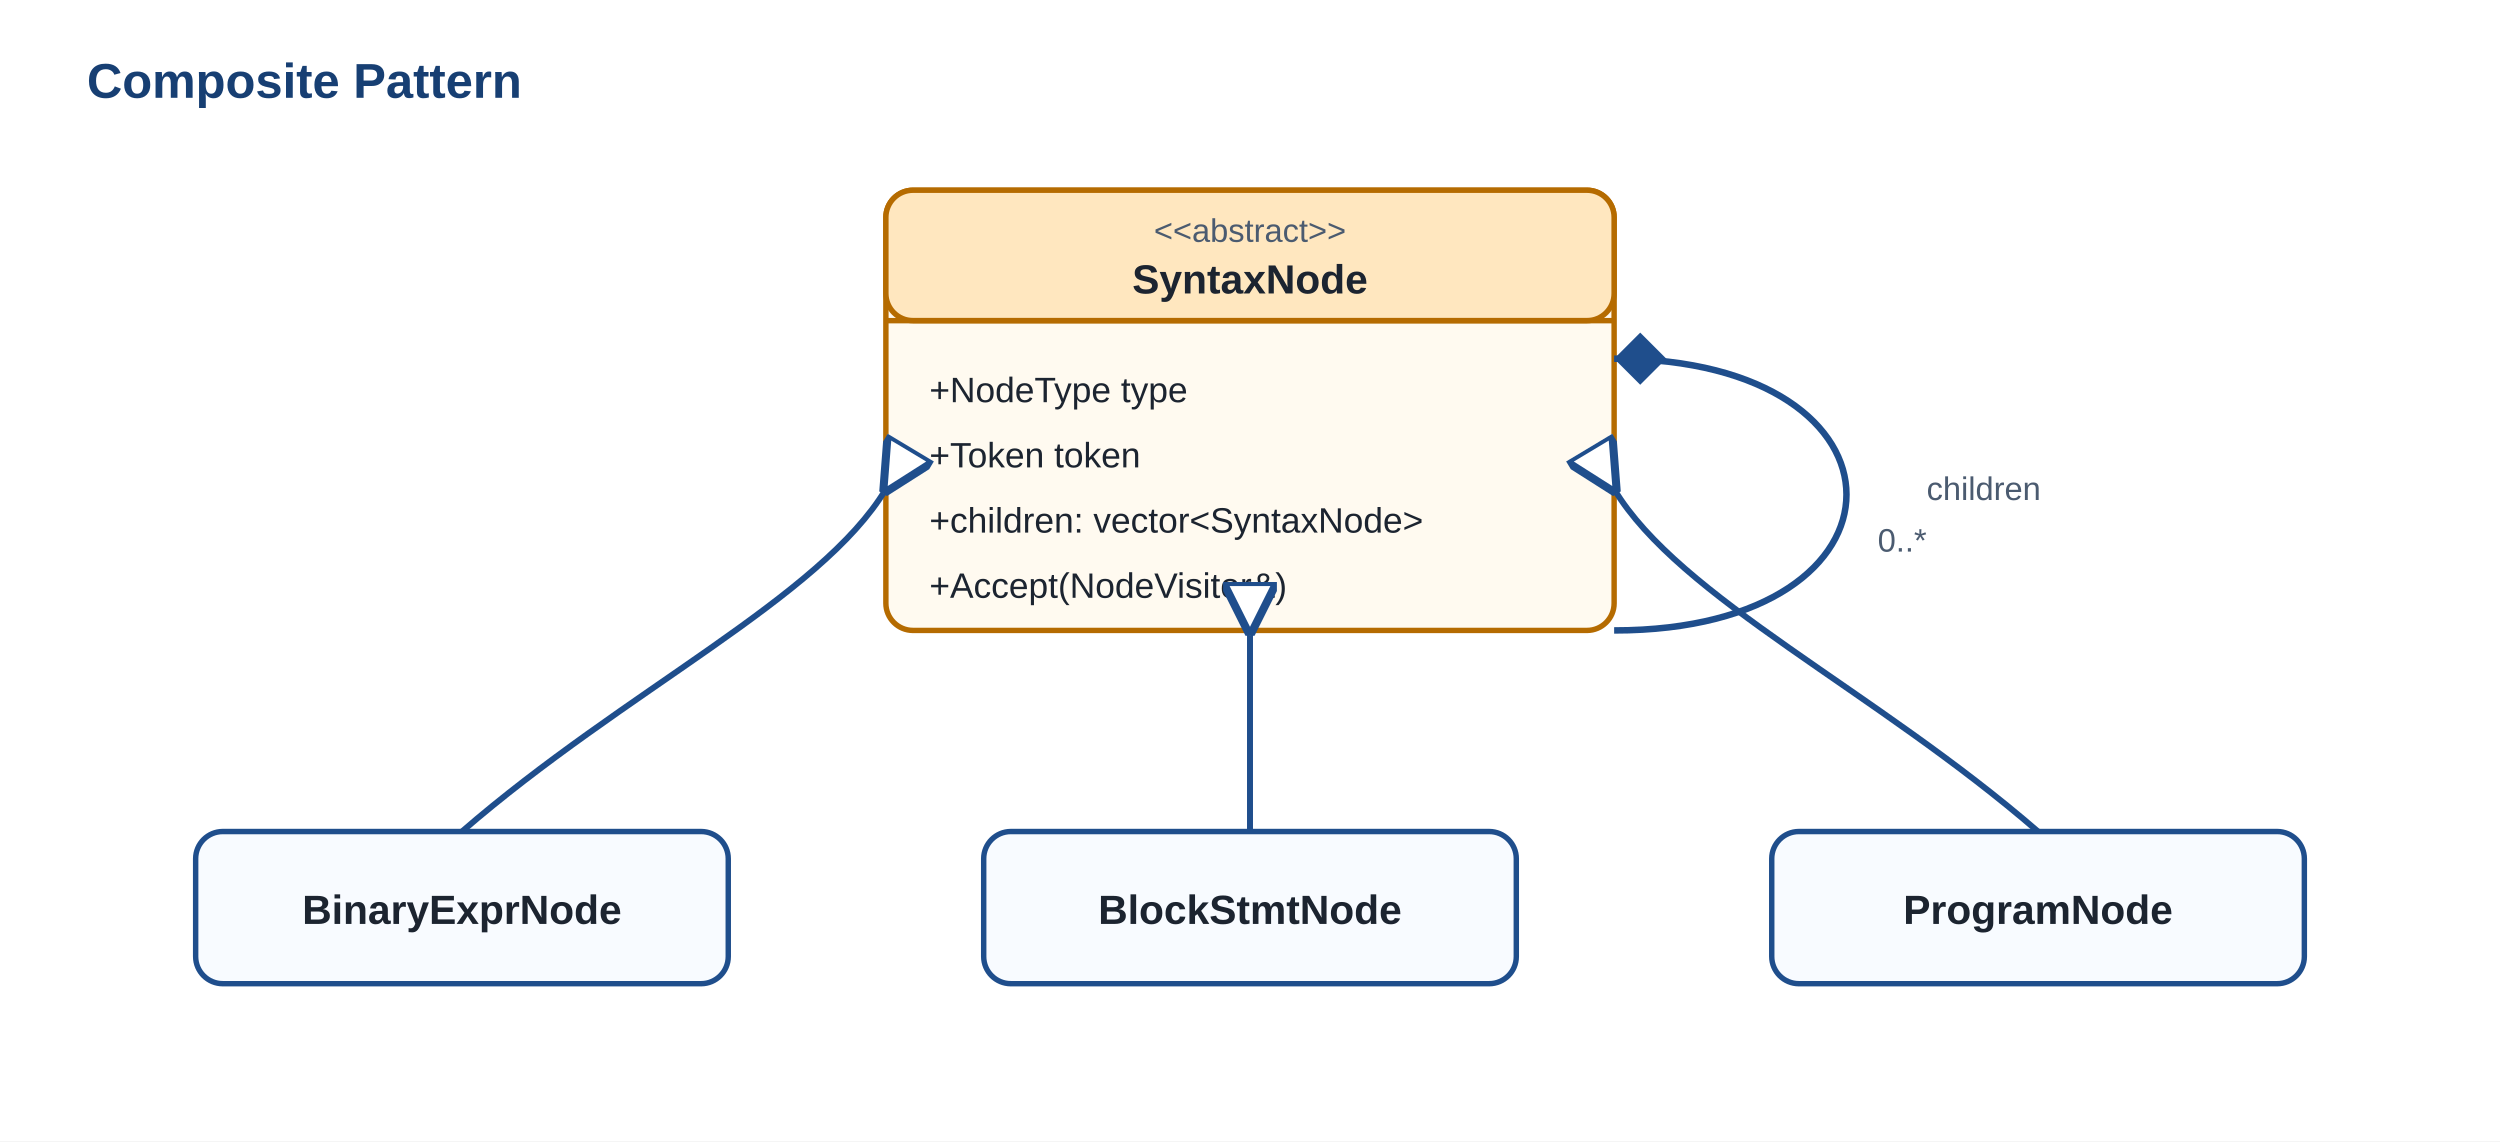
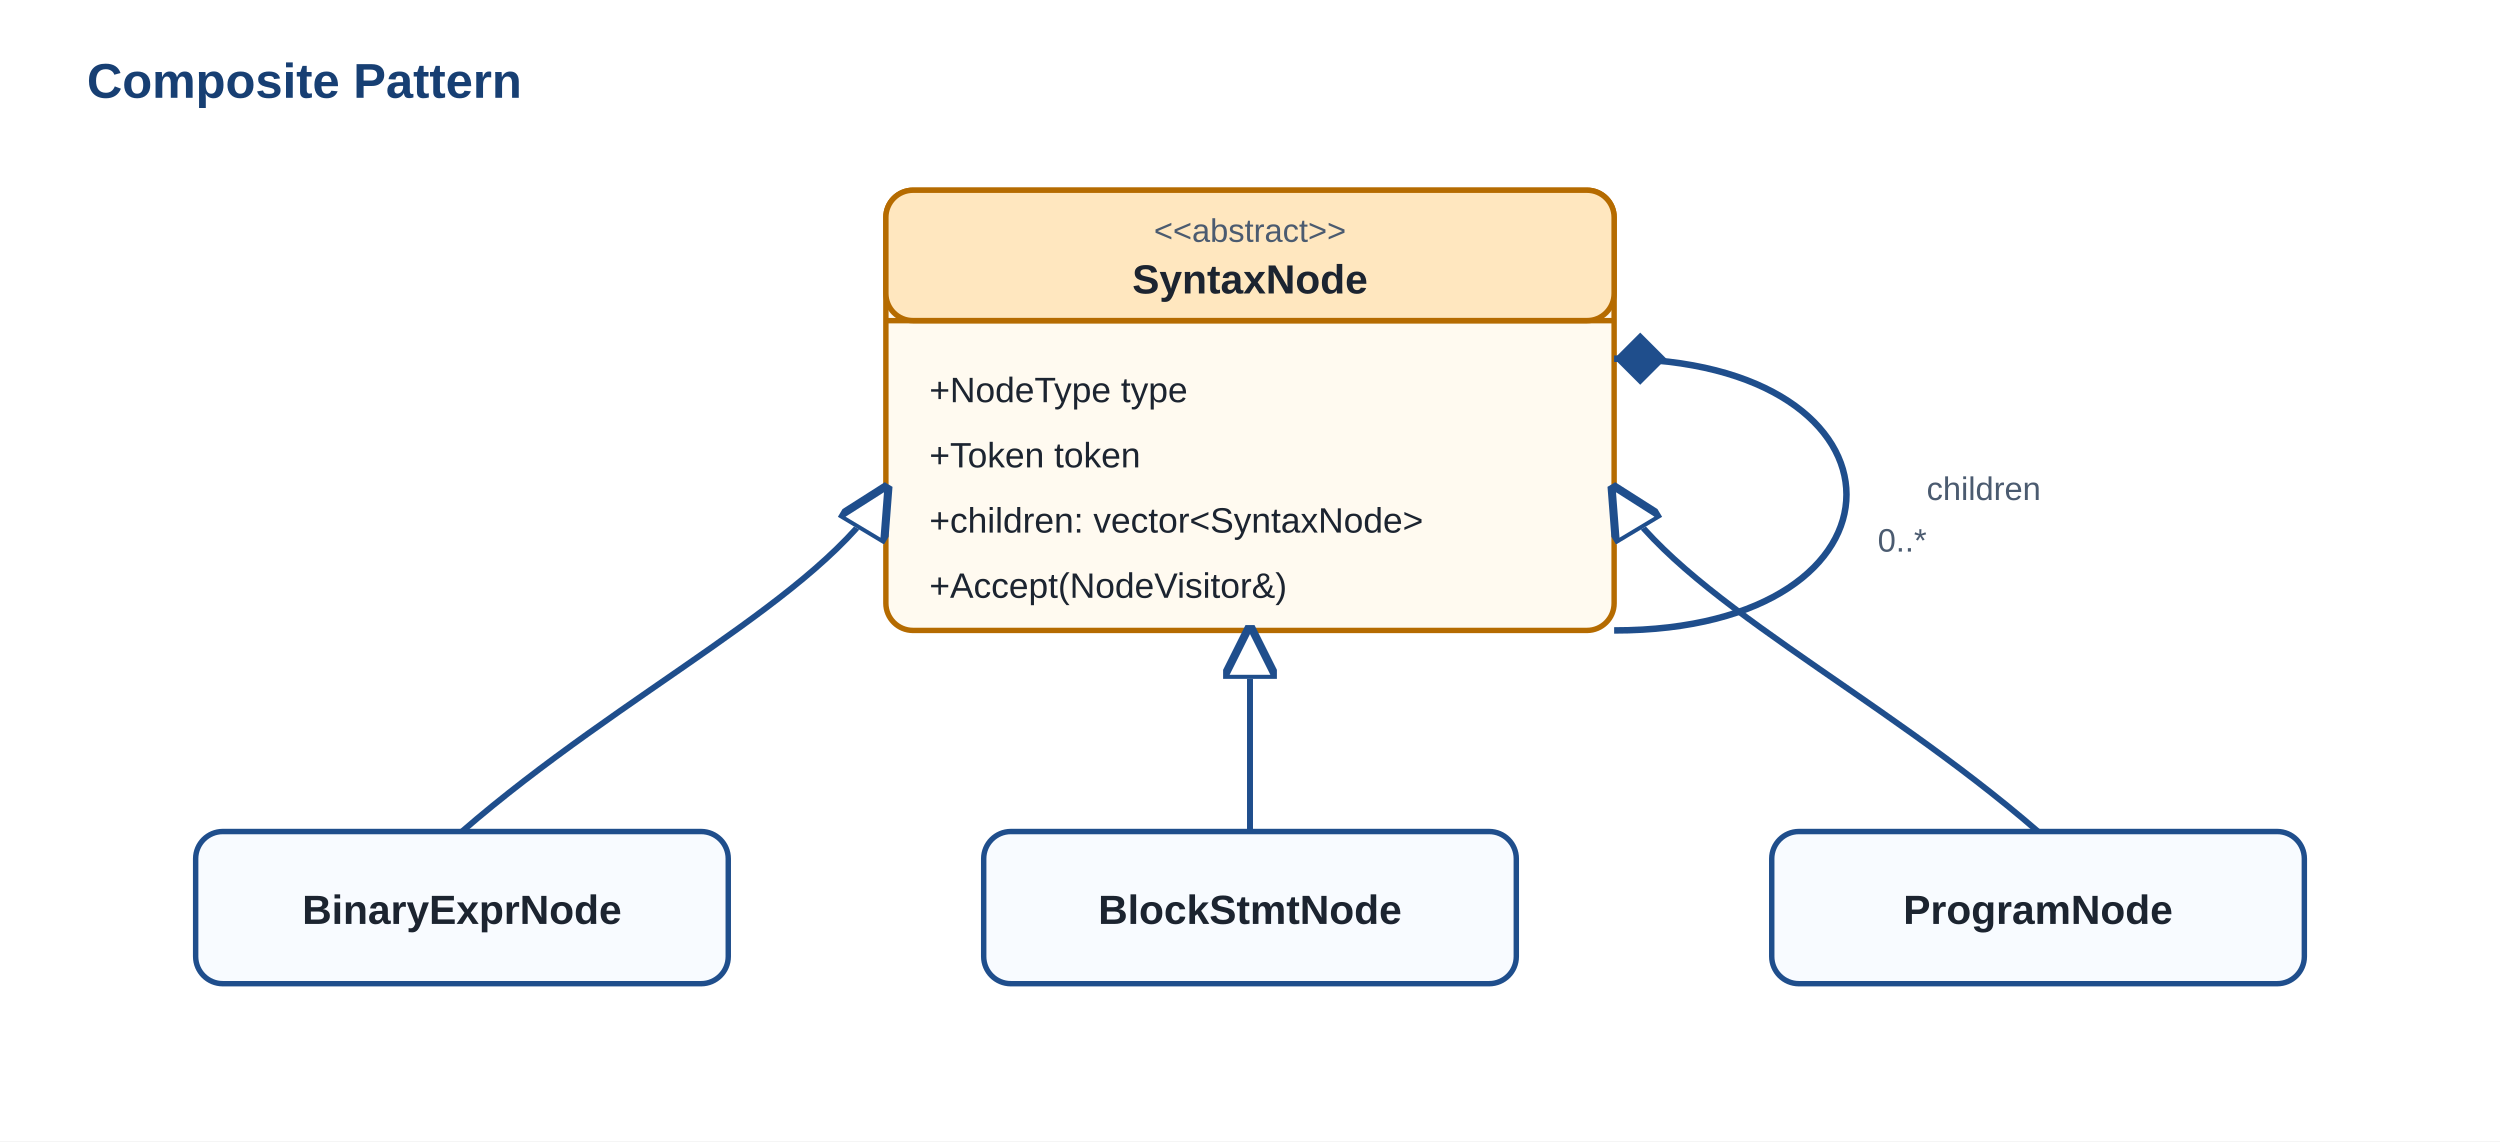
<svg xmlns="http://www.w3.org/2000/svg" width="920" height="420" viewBox="0 0 920 420" role="img" aria-labelledby="title desc">
  <defs>
    <marker id="diamond" viewBox="0 0 12 12" refX="2" refY="6" markerWidth="12" markerHeight="12" orient="auto">
      <path d="M 2 6 L 6 2 L 10 6 L 6 10 z" fill="#1f4e8c" />
    </marker>
-     <marker id="triangle" viewBox="0 0 10 10" refX="1" refY="5" markerWidth="9" markerHeight="9" orient="auto">
-       <path d="M 10 0 L 0 5 L 10 10 z" fill="#ffffff" stroke="#1f4e8c" stroke-width="1.5" />
+     <marker id="triangle" viewBox="0 0 10 10" refX="9" refY="5" markerWidth="9" markerHeight="9" orient="auto">
+       <path d="M 0 0 L 10 5 L 0 10 z" fill="#ffffff" stroke="#1f4e8c" stroke-width="1.5" />
    </marker>
    <style>
      text { font-family: Segoe UI, Arial, sans-serif; fill: #1c2430; }
      .title { font-size: 18px; font-weight: 700; fill: #173f73; }
      .box { fill: #f8fbff; stroke: #1f4e8c; stroke-width: 2; rx: 10; }
      .abstract { fill: #fffaf0; stroke: #b56b00; stroke-width: 2; rx: 10; }
      .head { fill: #ffe7bf; stroke: #b56b00; stroke-width: 2; }
      .name { font-size: 15px; font-weight: 700; }
      .body { font-size: 13px; }
      .compose { stroke: #1f4e8c; stroke-width: 2.4; fill: none; marker-start: url(#diamond); }
      .inherit { stroke: #1f4e8c; stroke-width: 2.2; fill: none; marker-end: url(#triangle); }
      .label { font-size: 12px; fill: #4b5b70; }
    </style>
  </defs>
  <rect width="920" height="420" fill="#ffffff" />
  <text x="32" y="36" class="title">Composite Pattern</text>
  <g transform="translate(326 70)">
    <rect class="abstract" width="268" height="162" />
    <rect class="head" width="268" height="48" rx="10" />
    <text x="134" y="19" text-anchor="middle" class="label">&lt;&lt;abstract&gt;&gt;</text>
    <text x="134" y="38" text-anchor="middle" class="name">SyntaxNode</text>
    <line x1="0" y1="48" x2="268" y2="48" stroke="#b56b00" stroke-width="2" />
    <text x="16" y="78" class="body">+NodeType type</text>
    <text x="16" y="102" class="body">+Token token</text>
    <text x="16" y="126" class="body">+children: vector&lt;SyntaxNode&gt;</text>
    <text x="16" y="150" class="body">+Accept(NodeVisitor&amp;)</text>
  </g>
  <g transform="translate(72 306)">
    <rect class="box" width="196" height="56" />
    <text x="98" y="34" text-anchor="middle" class="name">BinaryExprNode</text>
  </g>
  <g transform="translate(362 306)">
    <rect class="box" width="196" height="56" />
    <text x="98" y="34" text-anchor="middle" class="name">BlockStmtNode</text>
  </g>
  <g transform="translate(652 306)">
    <rect class="box" width="196" height="56" />
    <text x="98" y="34" text-anchor="middle" class="name">ProgramNode</text>
  </g>
  <path class="compose" d="M 594 132 C 708 132 708 232 594 232" />
  <text x="730" y="184" text-anchor="middle" class="label">children</text>
  <text x="700" y="203" text-anchor="middle" class="label">0..*</text>
  <path class="inherit" d="M 170 306 C 230 254 302 220 326 180" />
  <path class="inherit" d="M 460 306 L 460 232" />
  <path class="inherit" d="M 750 306 C 690 254 618 220 594 180" />
</svg>
